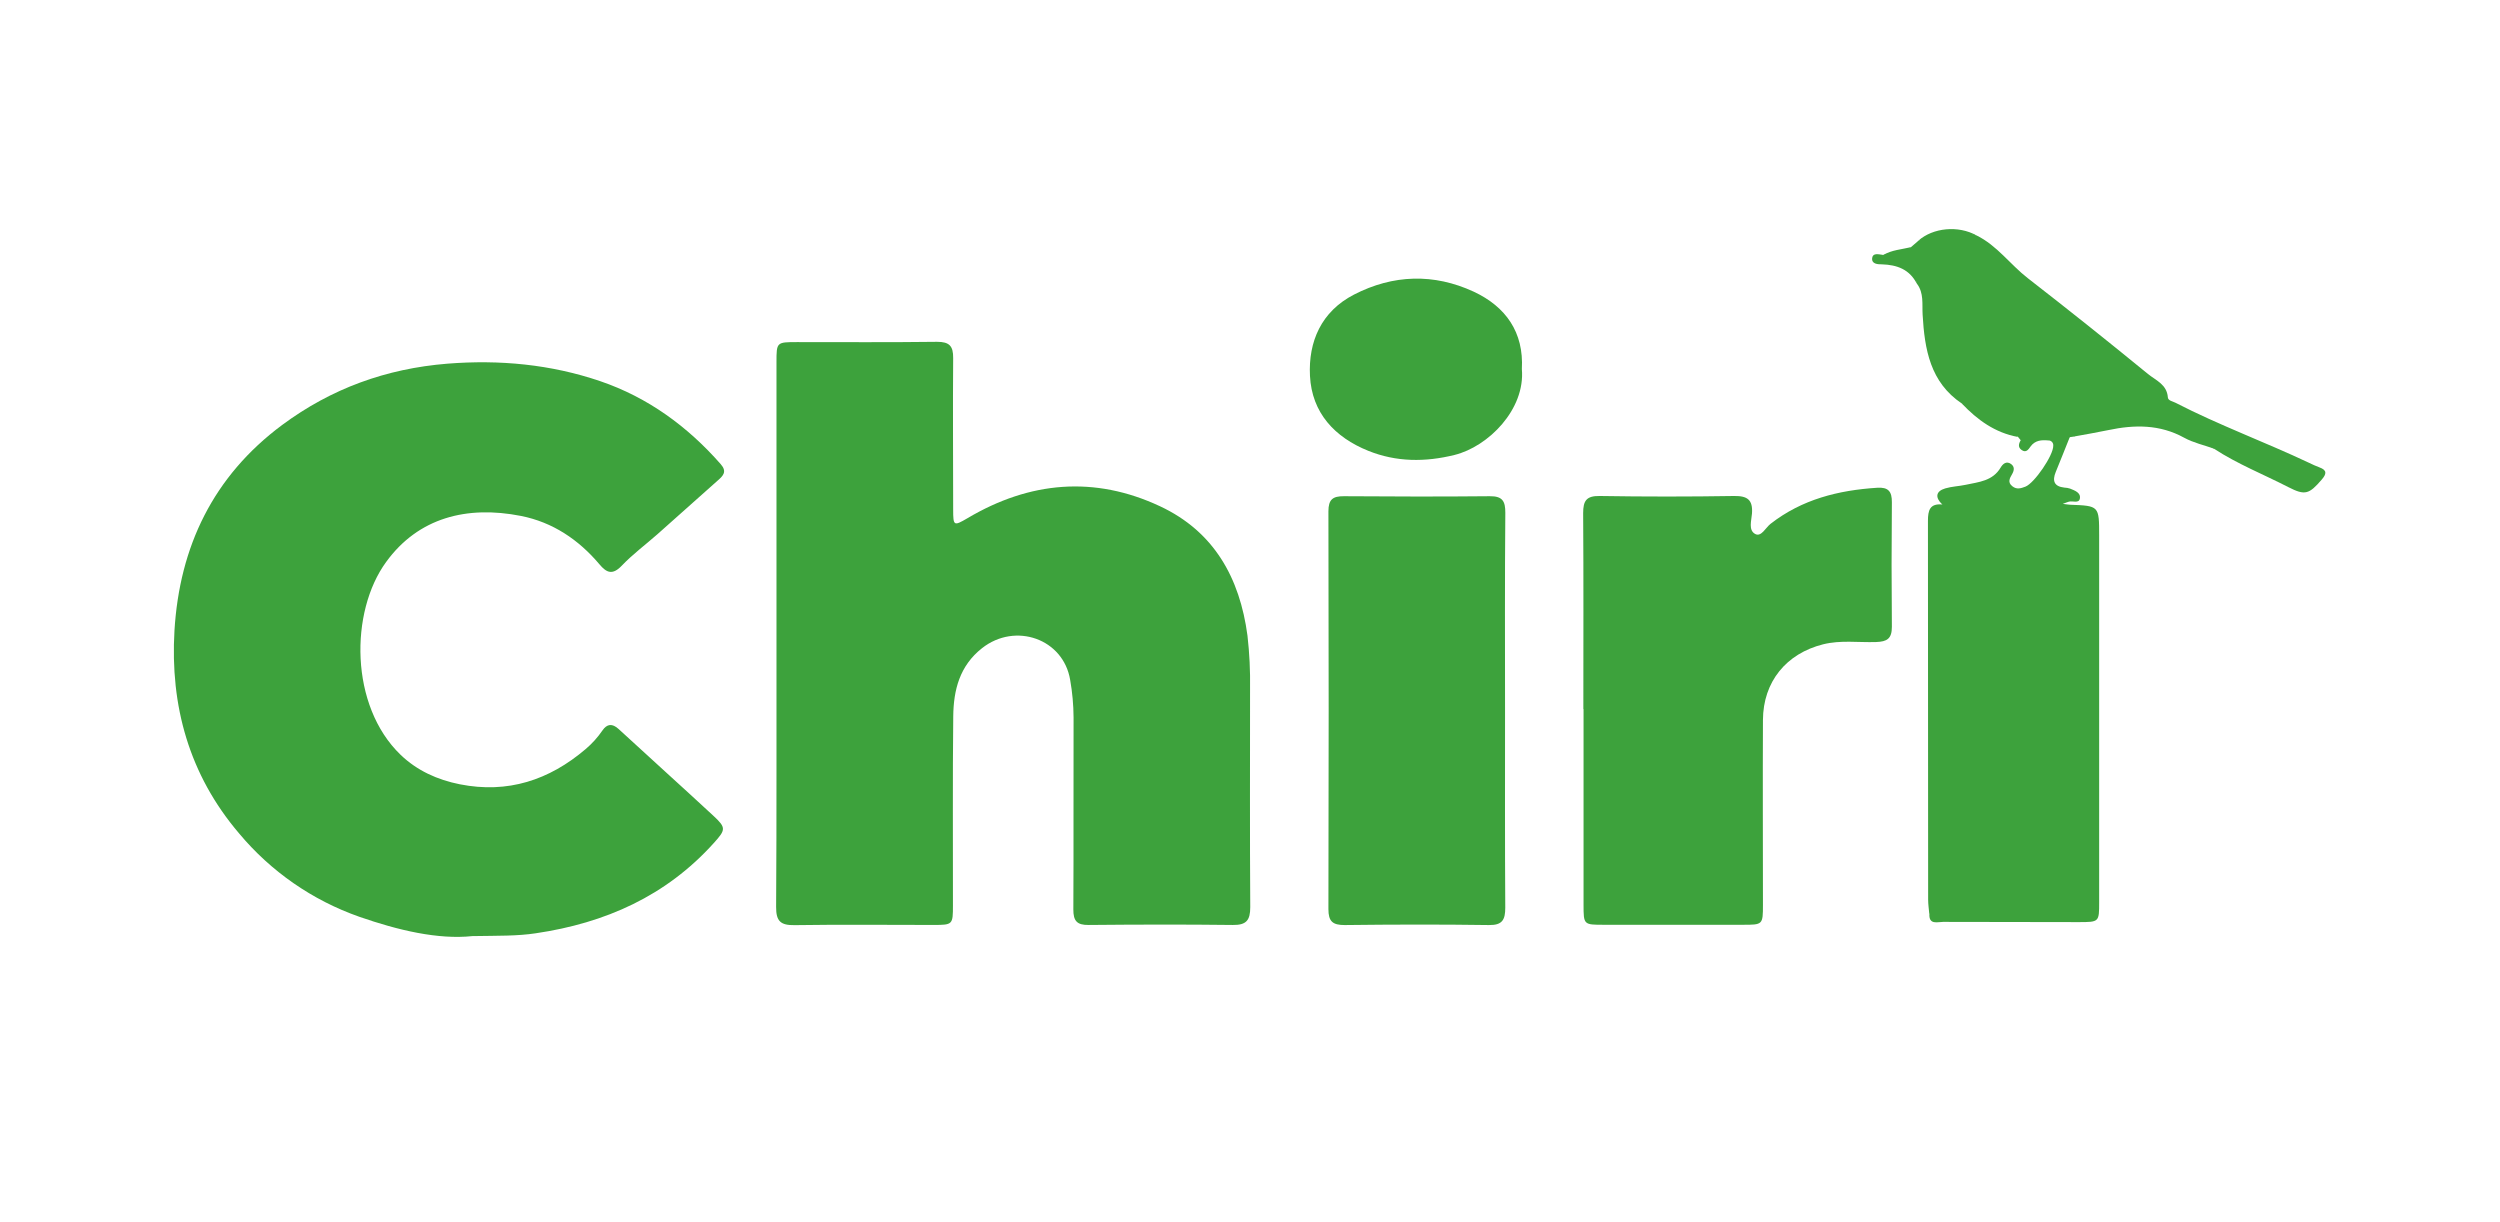
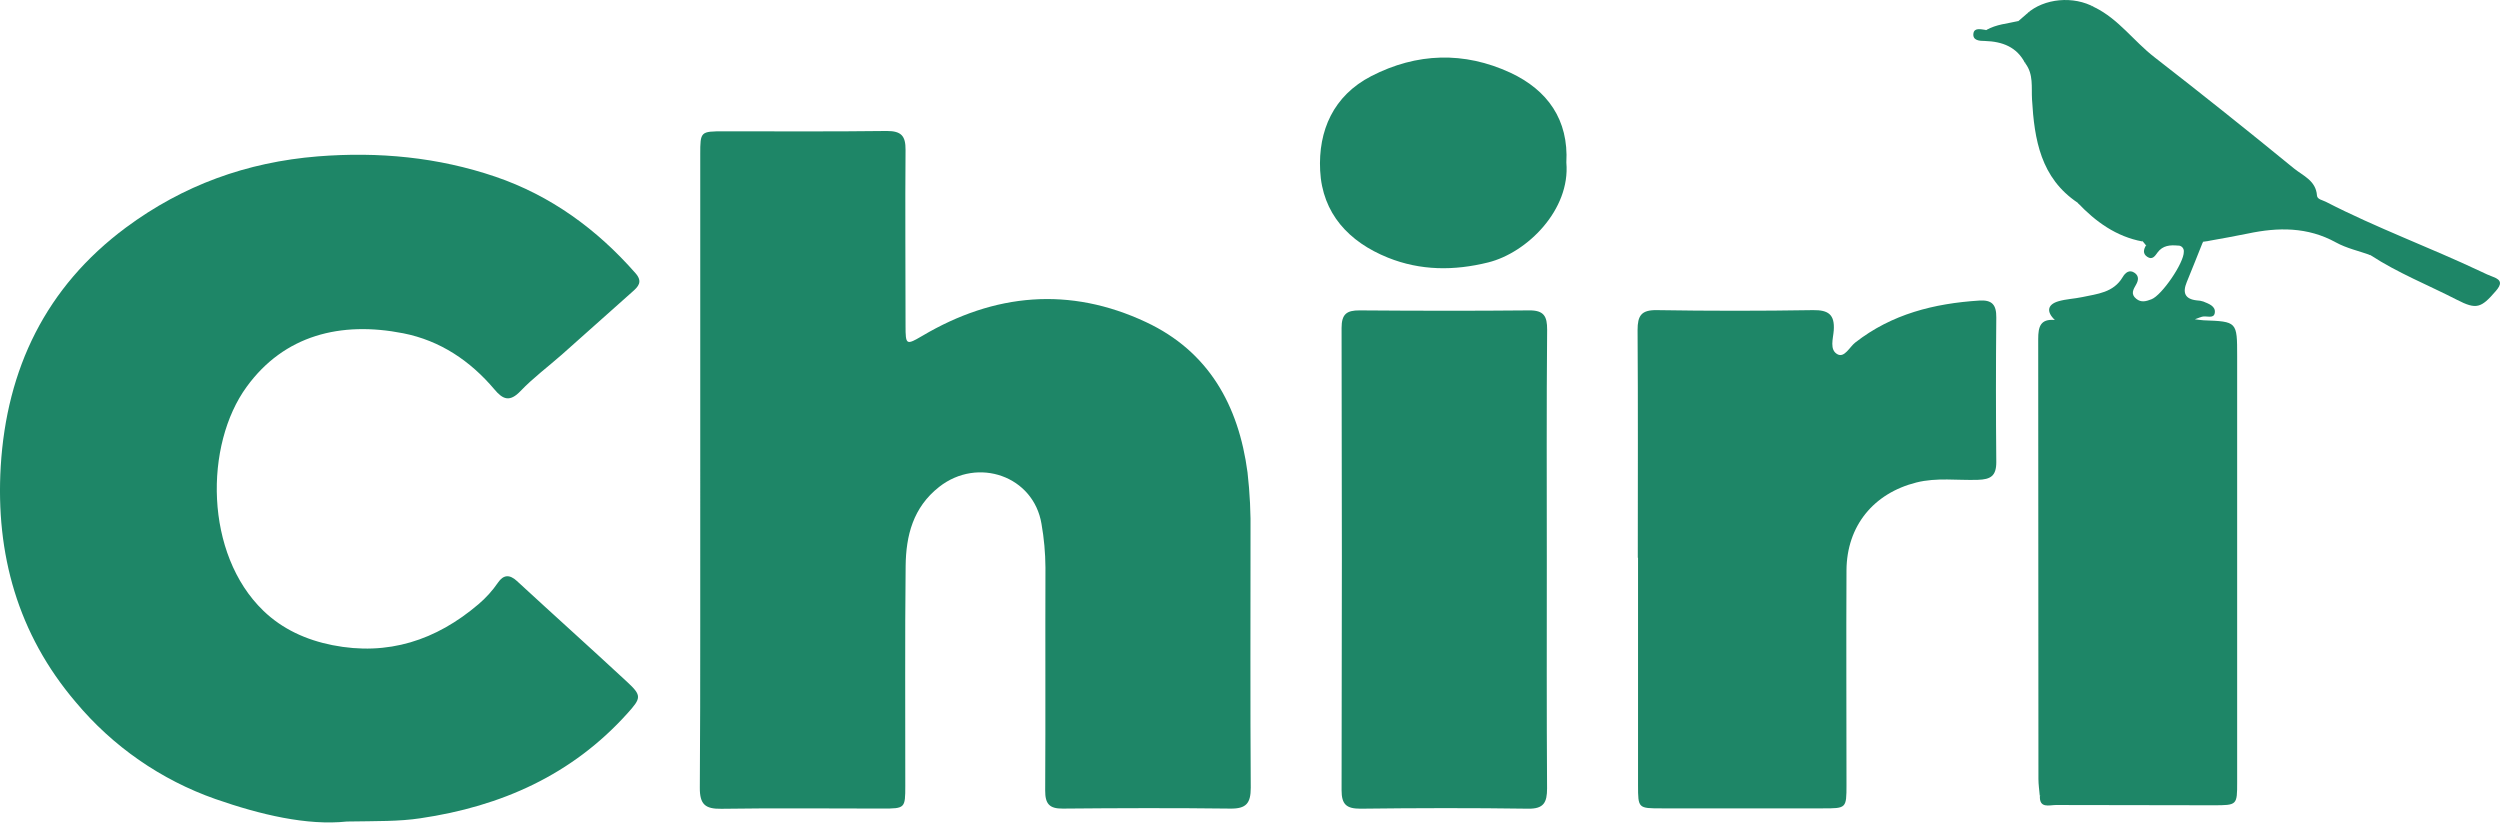
- <svg xmlns="http://www.w3.org/2000/svg" id="Layer_1" data-name="Layer 1" viewBox="0 0 892 436" fill="none">
+ <svg xmlns="http://www.w3.org/2000/svg" id="Layer_1" data-name="Layer 1" viewBox="0 0 767.66 252.54">
  <defs>
-     <style>.cls-1{fill:#3da23c;}</style>
+     <style>.cls-1{fill:#1e8667;}</style>
  </defs>
-   <path d="M446,.09Q666.71.09,887.41,0c3.75,0,4.59.84,4.59,4.59q-.16,213.41,0,426.82c0,3.75-.84,4.59-4.59,4.59Q446,435.85,4.59,436C.84,436,0,435.16,0,431.41Q.17,218,0,4.59C0,.84.84,0,4.59,0Q225.3.17,446,.09Z" transform="translate(0)" />
-   <path class="cls-1" d="M277.05,225.59V129.16c0-7.07.06-7.09,7.3-7.1,16.66,0,33.32.11,50-.1,4.4,0,5.78,1.49,5.74,5.79-.15,18,0,36,0,54,0,6,.21,6,5.15,3.12,22.17-13.13,45.29-15.19,68.67-4.23,19.22,9,28.45,25.5,31.19,46.16a145.69,145.69,0,0,1,.92,18.91c0,26-.1,52,.07,77.94,0,4.71-1.37,6.44-6.22,6.38-17.16-.21-34.32-.16-51.48,0-4.19.05-5.44-1.51-5.42-5.56.13-22.82,0-45.64.08-68.46a80.13,80.13,0,0,0-1.21-13.39c-2.41-14.69-19.54-20.7-31.43-11.37-8.05,6.33-10.19,15-10.29,24.31-.25,22.49-.08,45-.11,67.46,0,6.91-.07,7-7,7-16.49,0-33-.18-49.48.07-5,.08-6.64-1.38-6.61-6.49C277.14,290.88,277,258.24,277.05,225.59Z" transform="translate(0)" />
-   <path class="cls-1" d="M168.55,334c-12.22,1.31-26.56-2.09-40.36-6.9a98.31,98.31,0,0,1-42.94-29.81c-17.79-20.9-24.58-45.51-23-72.28,1.8-29.94,13.79-55.08,38.45-73.4,17.55-13,37.09-20.08,58.91-21.85,18.7-1.48,36.9.24,54.55,6.24,17,5.8,31.16,16.13,43,29.62,2.35,2.67.83,4.15-1,5.76q-10.75,9.62-21.6,19.24c-4.23,3.73-8.81,7.13-12.7,11.2-3.29,3.45-5.41,2.61-8-.5-7.42-8.78-16.66-15-28-17.24-19.25-3.79-36.58.6-48.08,16.42-13,17.8-13,51.33,5.14,68.8,5.86,5.65,13.17,8.95,21.17,10.54,17.06,3.38,31.86-1.48,44.86-12.56a33.55,33.55,0,0,0,6-6.65c1.62-2.35,3.47-2.63,5.79-.5,11.24,10.37,22.63,20.58,33.86,31,4.55,4.22,4.34,4.95.08,9.67-17,18.89-38.73,28.55-63.56,32.2C184.53,334,177.91,333.85,168.55,334Z" transform="translate(0)" />
-   <path class="cls-1" d="M564.94,253c0-23.3.09-46.61-.07-69.91,0-4.41,1.14-6.19,5.88-6.12q24,.39,48,0c4.71-.06,6.7,1.34,6.36,6.23-.17,2.49-1.4,6,1.19,7.35,2.14,1.09,3.67-2.27,5.41-3.63,11.23-8.77,24.23-12,38.1-12.89,3.93-.25,5.25,1.31,5.21,5.19q-.21,22.22,0,44.44c0,4.24-1.73,5.29-5.65,5.42-6.29.21-12.61-.76-18.88.81-13.16,3.31-21.4,13.34-21.47,27-.11,22,0,43.94,0,65.91,0,7.17-.07,7.16-7.22,7.16H572.31c-7.26,0-7.29,0-7.3-7.1V253Z" transform="translate(0)" />
-   <path class="cls-1" d="M537,253.83c0,23.32-.07,46.64.08,70,0,4.31-1,6.3-5.81,6.23-17.16-.25-34.32-.21-51.48,0-4.29,0-5.82-1.27-5.81-5.7q.18-71,0-141.91c0-4.25,1.55-5.43,5.55-5.4,17.33.13,34.65.17,52,0,4.6-.06,5.59,1.82,5.57,5.94C536.89,206.53,537,230.18,537,253.83Z" transform="translate(0)" />
-   <path class="cls-1" d="M688.36,326c-.14-1.65-.39-3.3-.4-5q0-67.58-.07-135.15c0-3.78.67-6.23,5.06-5.86.8-1,.91-2.58,2.46-3,4.75-1,9.54-.44,14.31-.35,5.37.11,10.73.12,16.1.06,2.37,0,5-.5,6.9,1.8,2,3,5,2.88,8.06,2.71,6.73-.36,6.93-.21,6.84,6.15-.51,39.47.25,78.93-.28,118.39-.08,5.8-.16,11.62,0,17.42.1,2.9-.6,4-3.68,4-17.35.23-34.69.59-52-.13A7,7,0,0,1,688.36,326Z" transform="translate(0)" />
-   <path class="cls-1" d="M681.83,88.19l2.6-2.25c6.62-4.08,13.57-4.31,20.8-1.94,7.35,3.6,12,10.39,18.32,15.28q21.65,16.81,42.86,34.17c2.78,2.26,6.76,3.73,7.08,8.33.08,1.2,1.73,1.4,2.74,1.93,15.52,8,31.93,14,47.67,21.44,1.2.57,2.4,1.15,3.65,1.6,2.79,1,2.6,2.34.84,4.37-4.5,5.22-5.93,5.76-11.9,2.69-8.85-4.55-18.15-8.23-26.53-13.7-12.08-7.33-24.61-11.77-39-7.35-3.58,1.1-7.71.32-10.91,3l-1.56.22c-1.93,1.86-3.67,4.32-6.29.58-.82-1.16-2.44-.83-4-.46-2.33.53-4.57,2.52-7.19,1l-1-1.23c-1-.83-1.62-2.25-3.15-2.46-4.16-.57-7.44-2.85-10.35-5.64-1.89-1.8-4.42-2.32-6.46-3.75-11.4-7.61-13.35-19.43-14.06-31.75-.22-3.78.49-7.68-2-11-1.22-4.29-3.41-7.18-8.48-7.24-1,0-5.13,1-3.69-3.06H672C675.24,90.11,678.81,90.13,681.83,88.19Z" transform="translate(0)" />
-   <path class="cls-1" d="M543,131.67c1.27,14.44-12,27.67-24,30.65-10.48,2.6-20.78,2.56-30.8-1.47-12-4.83-20.14-13.57-20.8-26.73-.62-12.28,4.07-23,15.69-29,14-7.21,28.52-7.62,42.71-1.06C537.24,109.39,543.74,118.54,543,131.67Z" transform="translate(0)" />
-   <path class="cls-1" d="M721,157.07c4.31-.94,8.41-4.29,13.14-.78.89.66,2.88-.18,4.35-.33-1.66,4.15-3.3,8.31-5,12.44-1.31,3.19-.58,5.18,3.1,5.58a7.18,7.18,0,0,1,2,.35c1.68.69,3.89,1.43,3.51,3.55-.34,1.85-2.56.74-3.9,1.11-.43.11-.84.29-2.21.79,1.53.18,2.09.29,2.66.31,10.32.39,10.33.39,10.33,11V321.9c0,7.08,0,7.1-7.24,7.11q-24.21,0-48.44-.08c-2,0-5.15,1.17-4.89-2.92h49.38c7.69,0,8.2-.54,8.2-8.26V190c0-7.23-.2-7.44-7.53-7.46a11.28,11.28,0,0,1-6.46-2.3c-2.1-1.41-4.47-.66-6.67-.63-10.06.15-20.13-.62-30.17.38H693c-2.64-2.5-2.32-4.72,1.06-5.73,2.36-.7,4.9-.77,7.33-1.29,4.65-1,9.61-1.34,12.45-6.16.72-1.22,2-2.49,3.72-1.24,1.34,1,1.09,2.31.38,3.56-.85,1.49-1.75,2.92.07,4.37,1.54,1.24,3.06.75,4.67.13,3.18-1.23,10-11.19,9.92-14.59a1.72,1.72,0,0,0-1.53-1.89h-.26c-2.39-.22-4.66-.07-6.27,2.11-.77,1.06-1.59,2.42-3.18,1.33C719.94,159.64,720.24,158.33,721,157.07Z" transform="translate(0)" />
-   <path class="cls-1" d="M740,155.75c.64-1.58,1.49-3,3.29-3.43,14.37-3.15,28.5-3.55,42,3.43A9.59,9.59,0,0,1,790,160.1c-3.58-1.28-7.4-2.11-10.69-3.92-8.72-4.8-17.74-4.69-27.06-2.72C748.17,154.31,744.1,155,740,155.75Z" transform="translate(0)" />
-   <path class="cls-1" d="M700,144a9.74,9.74,0,0,1,8.06,3.15,17,17,0,0,0,8,4.74c2.14.54,3.62,1.62,3.85,4C711.84,154.39,705.54,149.84,700,144Z" transform="translate(0)" />
-   <path class="cls-1" d="M671.75,90.93a9.06,9.06,0,0,0,5.66,2.85c4.18.77,6.52,3.06,6.51,7.45-2.57-5.11-7.06-6.74-12.41-6.91-1.59,0-3.84-.11-3.51-2.33C668.27,90.17,670.31,90.74,671.75,90.93Z" transform="translate(0)" />
-   <path class="cls-1" d="M705.23,84a37.5,37.5,0,0,0-20.8,1.91C689.69,81.2,698.76,80.37,705.23,84Z" transform="translate(0)" />
-   <path class="cls-1" d="M681.83,88.19C679.05,91,675.5,91,671.91,91,675,89.17,678.49,89,681.83,88.19Z" transform="translate(0)" />
-   <path class="cls-1" d="M695.1,180c.68-.94,1.7-.9,2.69-.91h33.78c.31,0,.77,0,.92.25.45.61-.26.66-.55.92Z" transform="translate(0)" />
+   <path class="cls-1" d="M277.05,225.59V129.16c0-7.07.06-7.09,7.3-7.1,16.66,0,33.32.11,50-.1,4.4,0,5.78,1.49,5.74,5.79-.15,18,0,36,0,54,0,6,.21,6,5.15,3.12,22.17-13.13,45.29-15.19,68.67-4.23,19.22,9,28.45,25.5,31.19,46.16a145.69,145.69,0,0,1,.92,18.91c0,26-.1,52,.07,77.94,0,4.71-1.37,6.44-6.22,6.38-17.16-.21-34.32-.16-51.48,0-4.19.05-5.44-1.51-5.42-5.56.13-22.82,0-45.64.08-68.46a80.13,80.13,0,0,0-1.21-13.39c-2.41-14.69-19.54-20.7-31.43-11.37-8.05,6.33-10.19,15-10.29,24.31-.25,22.49-.08,45-.11,67.46,0,6.91-.07,7-7,7-16.49,0-33-.18-49.48.07-5,.08-6.64-1.38-6.61-6.49C277.14,290.88,277,258.24,277.05,225.59Z" transform="translate(-62.03 -81.74)" />
+   <path class="cls-1" d="M168.55,334c-12.22,1.31-26.56-2.09-40.36-6.9a98.31,98.31,0,0,1-42.94-29.81c-17.79-20.9-24.58-45.51-23-72.28,1.8-29.94,13.79-55.08,38.45-73.4,17.55-13,37.09-20.08,58.91-21.85,18.7-1.48,36.9.24,54.55,6.24,17,5.8,31.16,16.13,43,29.62,2.35,2.67.83,4.15-1,5.76q-10.75,9.62-21.6,19.24c-4.23,3.73-8.81,7.13-12.7,11.2-3.29,3.45-5.41,2.61-8-.5-7.42-8.78-16.66-15-28-17.24-19.25-3.79-36.58.6-48.08,16.42-13,17.8-13,51.33,5.14,68.8,5.86,5.65,13.17,8.95,21.17,10.54,17.06,3.38,31.86-1.48,44.86-12.56a33.55,33.55,0,0,0,6-6.65c1.62-2.35,3.47-2.63,5.79-.5,11.24,10.37,22.63,20.58,33.86,31,4.55,4.22,4.34,4.95.08,9.67-17,18.89-38.73,28.55-63.56,32.2C184.53,334,177.91,333.85,168.55,334Z" transform="translate(-62.03 -81.74)" />
+   <path class="cls-1" d="M564.94,253c0-23.3.09-46.61-.07-69.91,0-4.41,1.14-6.19,5.88-6.12q24,.39,48,0c4.71-.06,6.7,1.34,6.36,6.23-.17,2.49-1.4,6,1.19,7.35,2.14,1.09,3.67-2.27,5.41-3.63,11.23-8.77,24.23-12,38.1-12.89,3.93-.25,5.25,1.31,5.21,5.19q-.21,22.22,0,44.44c0,4.24-1.73,5.29-5.65,5.42-6.29.21-12.61-.76-18.88.81-13.16,3.31-21.4,13.34-21.47,27-.11,22,0,43.94,0,65.91,0,7.17-.07,7.16-7.22,7.16H572.31c-7.26,0-7.29,0-7.3-7.1V253Z" transform="translate(-62.03 -81.74)" />
+   <path class="cls-1" d="M537,253.83c0,23.32-.07,46.64.08,70,0,4.31-1,6.3-5.81,6.23-17.16-.25-34.32-.21-51.48,0-4.29,0-5.82-1.27-5.81-5.7q.18-71,0-141.91c0-4.25,1.55-5.43,5.55-5.4,17.33.13,34.65.17,52,0,4.6-.06,5.59,1.82,5.57,5.94C536.89,206.53,537,230.18,537,253.83Z" transform="translate(-62.03 -81.74)" />
+   <path class="cls-1" d="M688.36,326c-.14-1.65-.39-3.3-.4-5q0-67.58-.07-135.15c0-3.78.67-6.23,5.06-5.86.8-1,.91-2.58,2.46-3,4.75-1,9.54-.44,14.31-.35,5.37.11,10.73.12,16.1.06,2.37,0,5-.5,6.9,1.8,2,3,5,2.88,8.06,2.71,6.73-.36,6.93-.21,6.84,6.15-.51,39.47.25,78.93-.28,118.39-.08,5.8-.16,11.62,0,17.42.1,2.9-.6,4-3.68,4-17.35.23-34.69.59-52-.13A7,7,0,0,1,688.36,326Z" transform="translate(-62.03 -81.74)" />
+   <path class="cls-1" d="M681.83,88.19l2.6-2.25c6.62-4.08,13.57-4.31,20.8-1.94,7.35,3.6,12,10.39,18.32,15.28q21.65,16.81,42.86,34.17c2.78,2.26,6.76,3.73,7.08,8.33.08,1.2,1.73,1.4,2.74,1.93,15.52,8,31.93,14,47.67,21.44,1.2.57,2.4,1.15,3.65,1.6,2.79,1,2.6,2.34.84,4.37-4.5,5.22-5.93,5.76-11.9,2.69-8.85-4.55-18.15-8.23-26.53-13.7-12.08-7.33-24.61-11.77-39-7.35-3.58,1.1-7.71.32-10.91,3l-1.56.22c-1.93,1.86-3.67,4.32-6.29.58-.82-1.16-2.44-.83-4-.46-2.33.53-4.57,2.52-7.19,1l-1-1.23c-1-.83-1.62-2.25-3.15-2.46-4.16-.57-7.44-2.85-10.35-5.64-1.89-1.8-4.42-2.32-6.46-3.75-11.4-7.61-13.35-19.43-14.06-31.75-.22-3.78.49-7.68-2-11-1.22-4.29-3.41-7.18-8.48-7.24-1,0-5.13,1-3.69-3.06H672C675.24,90.11,678.81,90.13,681.83,88.19Z" transform="translate(-62.03 -81.74)" />
+   <path class="cls-1" d="M543,131.67c1.27,14.44-12,27.67-24,30.65-10.48,2.6-20.78,2.56-30.8-1.47-12-4.83-20.14-13.57-20.8-26.73-.62-12.28,4.07-23,15.69-29,14-7.21,28.52-7.62,42.71-1.06C537.24,109.39,543.74,118.54,543,131.67Z" transform="translate(-62.03 -81.74)" />
+   <path class="cls-1" d="M721,157.07c4.31-.94,8.41-4.29,13.14-.78.89.66,2.88-.18,4.35-.33-1.66,4.15-3.3,8.31-5,12.44-1.31,3.19-.58,5.18,3.1,5.58a7.18,7.18,0,0,1,2,.35c1.68.69,3.89,1.43,3.51,3.55-.34,1.85-2.56.74-3.9,1.11-.43.11-.84.29-2.21.79,1.53.18,2.09.29,2.66.31,10.32.39,10.33.39,10.33,11V321.9c0,7.08,0,7.1-7.24,7.11q-24.21,0-48.44-.08c-2,0-5.15,1.17-4.89-2.92h49.38c7.69,0,8.2-.54,8.2-8.26V190c0-7.23-.2-7.44-7.53-7.46a11.28,11.28,0,0,1-6.46-2.3c-2.1-1.41-4.47-.66-6.67-.63-10.06.15-20.13-.62-30.17.38H693c-2.64-2.5-2.32-4.72,1.06-5.73,2.36-.7,4.9-.77,7.33-1.29,4.65-1,9.61-1.34,12.45-6.16.72-1.22,2-2.49,3.72-1.24,1.34,1,1.09,2.31.38,3.56-.85,1.49-1.75,2.92.07,4.37,1.54,1.24,3.06.75,4.67.13,3.18-1.23,10-11.19,9.92-14.59a1.72,1.72,0,0,0-1.53-1.89h-.26c-2.39-.22-4.66-.07-6.27,2.11-.77,1.06-1.59,2.42-3.18,1.33C719.94,159.64,720.24,158.33,721,157.07Z" transform="translate(-62.03 -81.74)" />
+   <path class="cls-1" d="M740,155.75c.64-1.58,1.49-3,3.29-3.43,14.37-3.15,28.5-3.55,42,3.43A9.59,9.59,0,0,1,790,160.1c-3.58-1.28-7.4-2.11-10.69-3.92-8.72-4.8-17.74-4.69-27.06-2.72C748.17,154.31,744.1,155,740,155.75Z" transform="translate(-62.03 -81.74)" />
+   <path class="cls-1" d="M700,144a9.74,9.74,0,0,1,8.06,3.15,17,17,0,0,0,8,4.74c2.14.54,3.62,1.62,3.85,4C711.84,154.39,705.54,149.84,700,144Z" transform="translate(-62.03 -81.74)" />
+   <path class="cls-1" d="M671.75,90.93a9.06,9.06,0,0,0,5.66,2.85c4.18.77,6.52,3.06,6.51,7.45-2.57-5.11-7.06-6.74-12.41-6.91-1.59,0-3.84-.11-3.51-2.33C668.27,90.17,670.31,90.74,671.75,90.93Z" transform="translate(-62.03 -81.74)" />
+   <path class="cls-1" d="M705.23,84a37.5,37.5,0,0,0-20.8,1.91C689.69,81.2,698.76,80.37,705.23,84Z" transform="translate(-62.03 -81.74)" />
+   <path class="cls-1" d="M681.83,88.19C679.05,91,675.5,91,671.91,91,675,89.17,678.49,89,681.83,88.19Z" transform="translate(-62.03 -81.74)" />
+   <path class="cls-1" d="M695.1,180c.68-.94,1.7-.9,2.69-.91h33.78c.31,0,.77,0,.92.25.45.61-.26.66-.55.92Z" transform="translate(-62.03 -81.74)" />
</svg>
